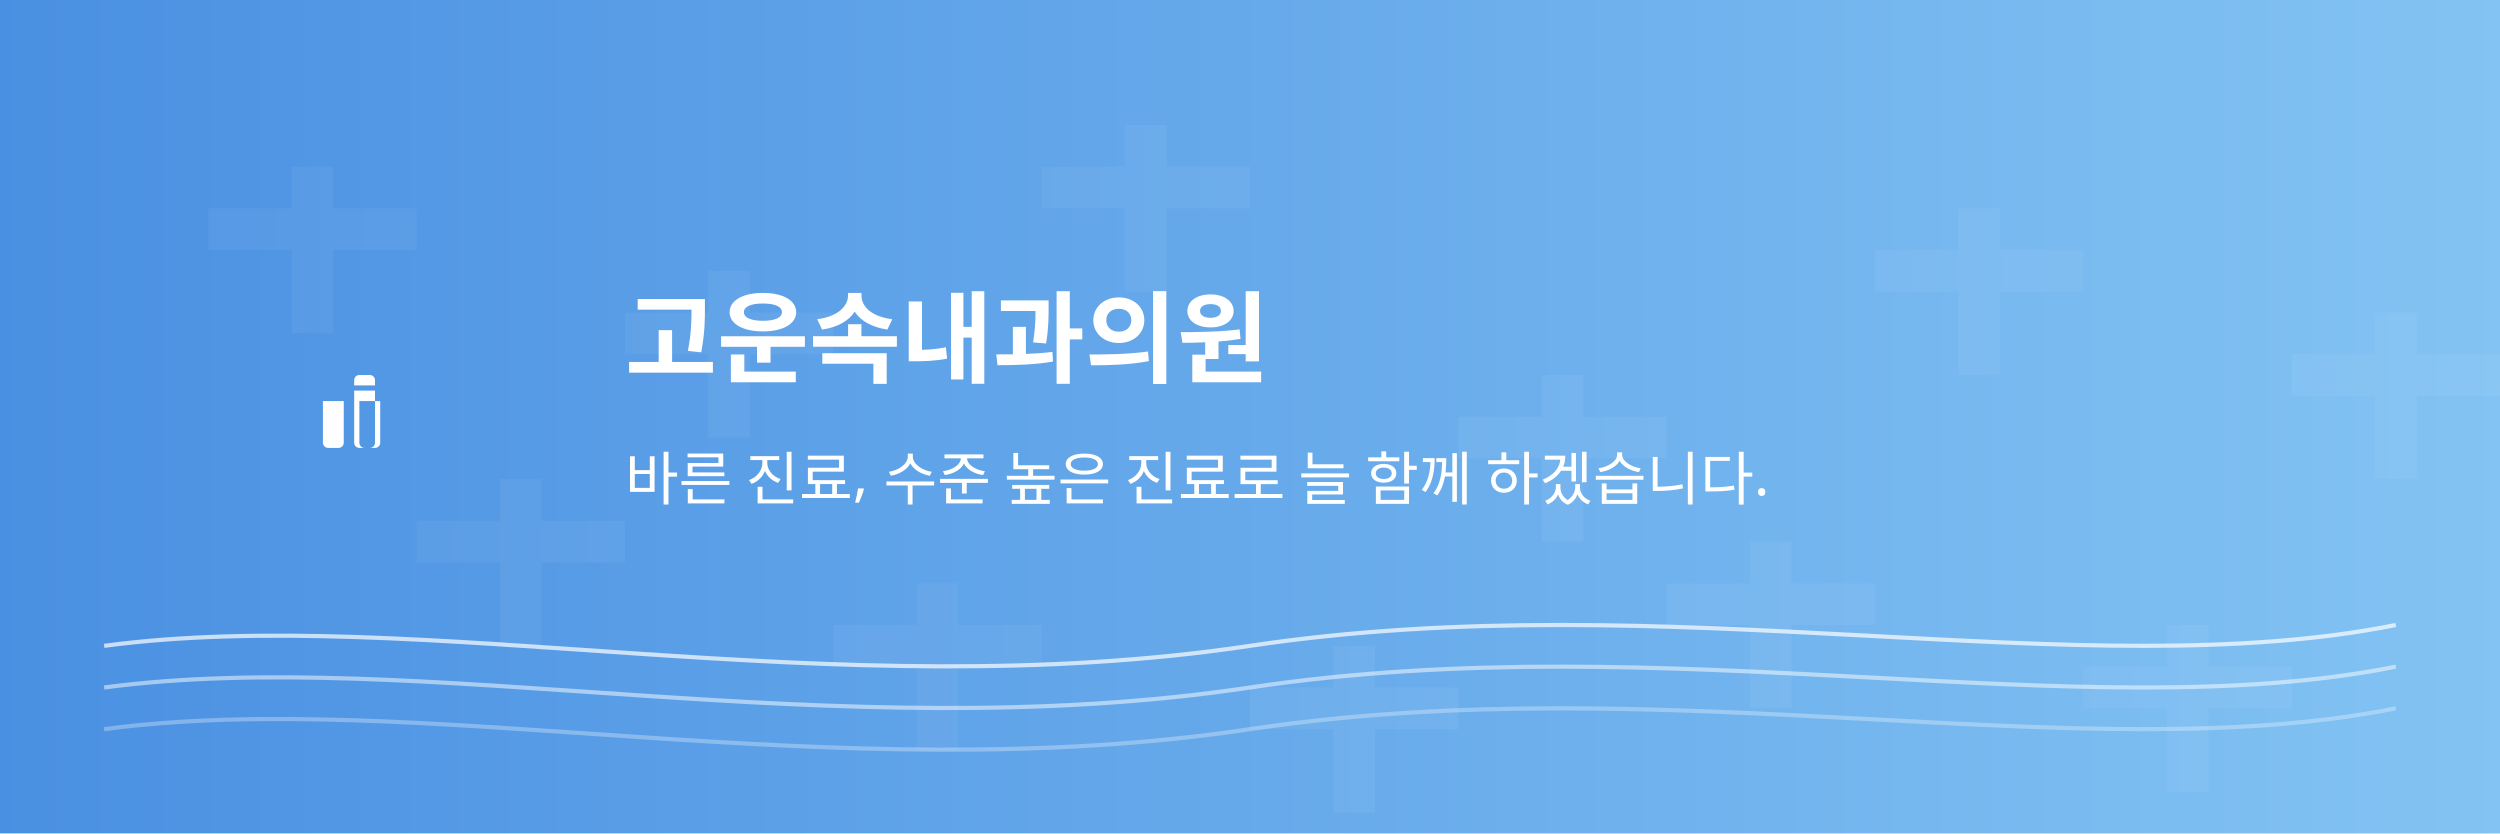
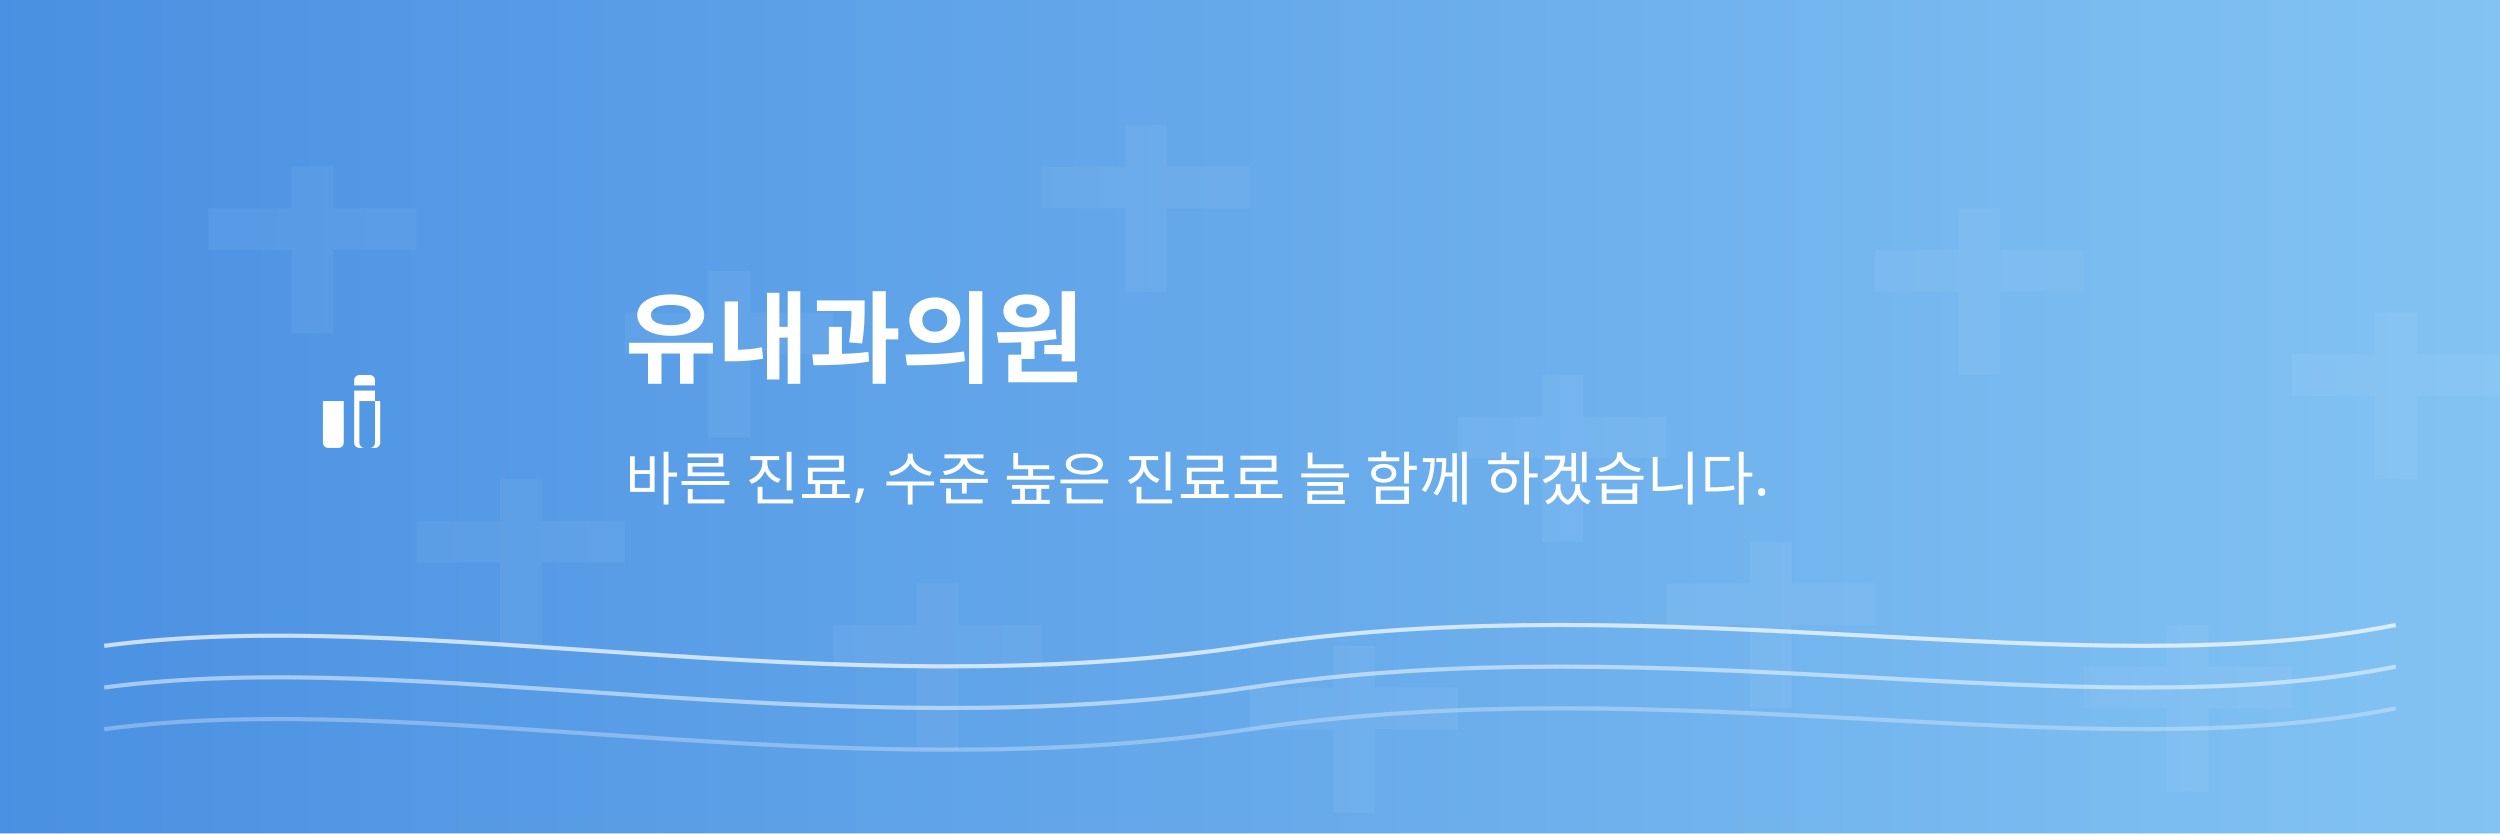
<svg xmlns="http://www.w3.org/2000/svg" width="1200" height="400" viewBox="0 0 1200 400">
  <defs>
    <linearGradient id="banner-gradient" x1="0%" y1="0%" x2="100%" y2="0%">
      <stop offset="0%" style="stop-color:#4a90e2;stop-opacity:1" />
      <stop offset="100%" style="stop-color:#83c3f3;stop-opacity:1" />
    </linearGradient>
  </defs>
  <rect width="1200" height="400" fill="url(#banner-gradient)" />
  <g fill="#ffffff" opacity="0.05">
    <path d="M100,100 h40 v-20 h20 v20 h40 v20 h-40 v40 h-20 v-40 h-40 z" />
    <path d="M300,150 h40 v-20 h20 v20 h40 v20 h-40 v40 h-20 v-40 h-40 z" />
    <path d="M500,80 h40 v-20 h20 v20 h40 v20 h-40 v40 h-20 v-40 h-40 z" />
    <path d="M700,200 h40 v-20 h20 v20 h40 v20 h-40 v40 h-20 v-40 h-40 z" />
    <path d="M900,120 h40 v-20 h20 v20 h40 v20 h-40 v40 h-20 v-40 h-40 z" />
    <path d="M1100,170 h40 v-20 h20 v20 h40 v20 h-40 v40 h-20 v-40 h-40 z" />
    <path d="M200,250 h40 v-20 h20 v20 h40 v20 h-40 v40 h-20 v-40 h-40 z" />
    <path d="M400,300 h40 v-20 h20 v20 h40 v20 h-40 v40 h-20 v-40 h-40 z" />
    <path d="M600,330 h40 v-20 h20 v20 h40 v20 h-40 v40 h-20 v-40 h-40 z" />
    <path d="M800,280 h40 v-20 h20 v20 h40 v20 h-40 v40 h-20 v-40 h-40 z" />
    <path d="M1000,320 h40 v-20 h20 v20 h40 v20 h-40 v40 h-20 v-40 h-40 z" />
  </g>
  <g transform="translate(150, 180) scale(2.5)" fill="#ffffff">
    <path d="M8 1a1 1 0 0 1 1-1h2a1 1 0 0 1 1 1v1H8V1Zm2 2H8v10a1 1 0 0 0 1 1h2a1 1 0 0 0 1-1V3h-2ZM2 5h4v8a1 1 0 0 1-1 1H3a1 1 0 0 1-1-1V5Zm11 8a1 1 0 0 1-1 1h-2a1 1 0 0 1-1-1V5h4v8Z" />
  </g>
  <g transform="translate(300, 180)">
    <text x="0" y="0" font-family="'Noto Sans KR', sans-serif" font-size="48" font-weight="700" fill="#ffffff">
-       고운속내과의원
+       유내과의원
    </text>
    <text x="0" y="60" font-family="'Noto Sans KR', sans-serif" font-size="28" font-weight="400" fill="#ffffff">
      바른 진료, 수준 높은 진료로 늘 함께 하겠습니다.
    </text>
  </g>
  <g stroke="#ffffff" stroke-width="2" fill="none">
    <path d="M50,350 C200,330 400,380 600,350 C800,320 1000,370 1150,340" opacity="0.3" />
    <path d="M50,330 C200,310 400,360 600,330 C800,300 1000,350 1150,320" opacity="0.5" />
    <path d="M50,310 C200,290 400,340 600,310 C800,280 1000,330 1150,300" opacity="0.7" />
  </g>
</svg>
